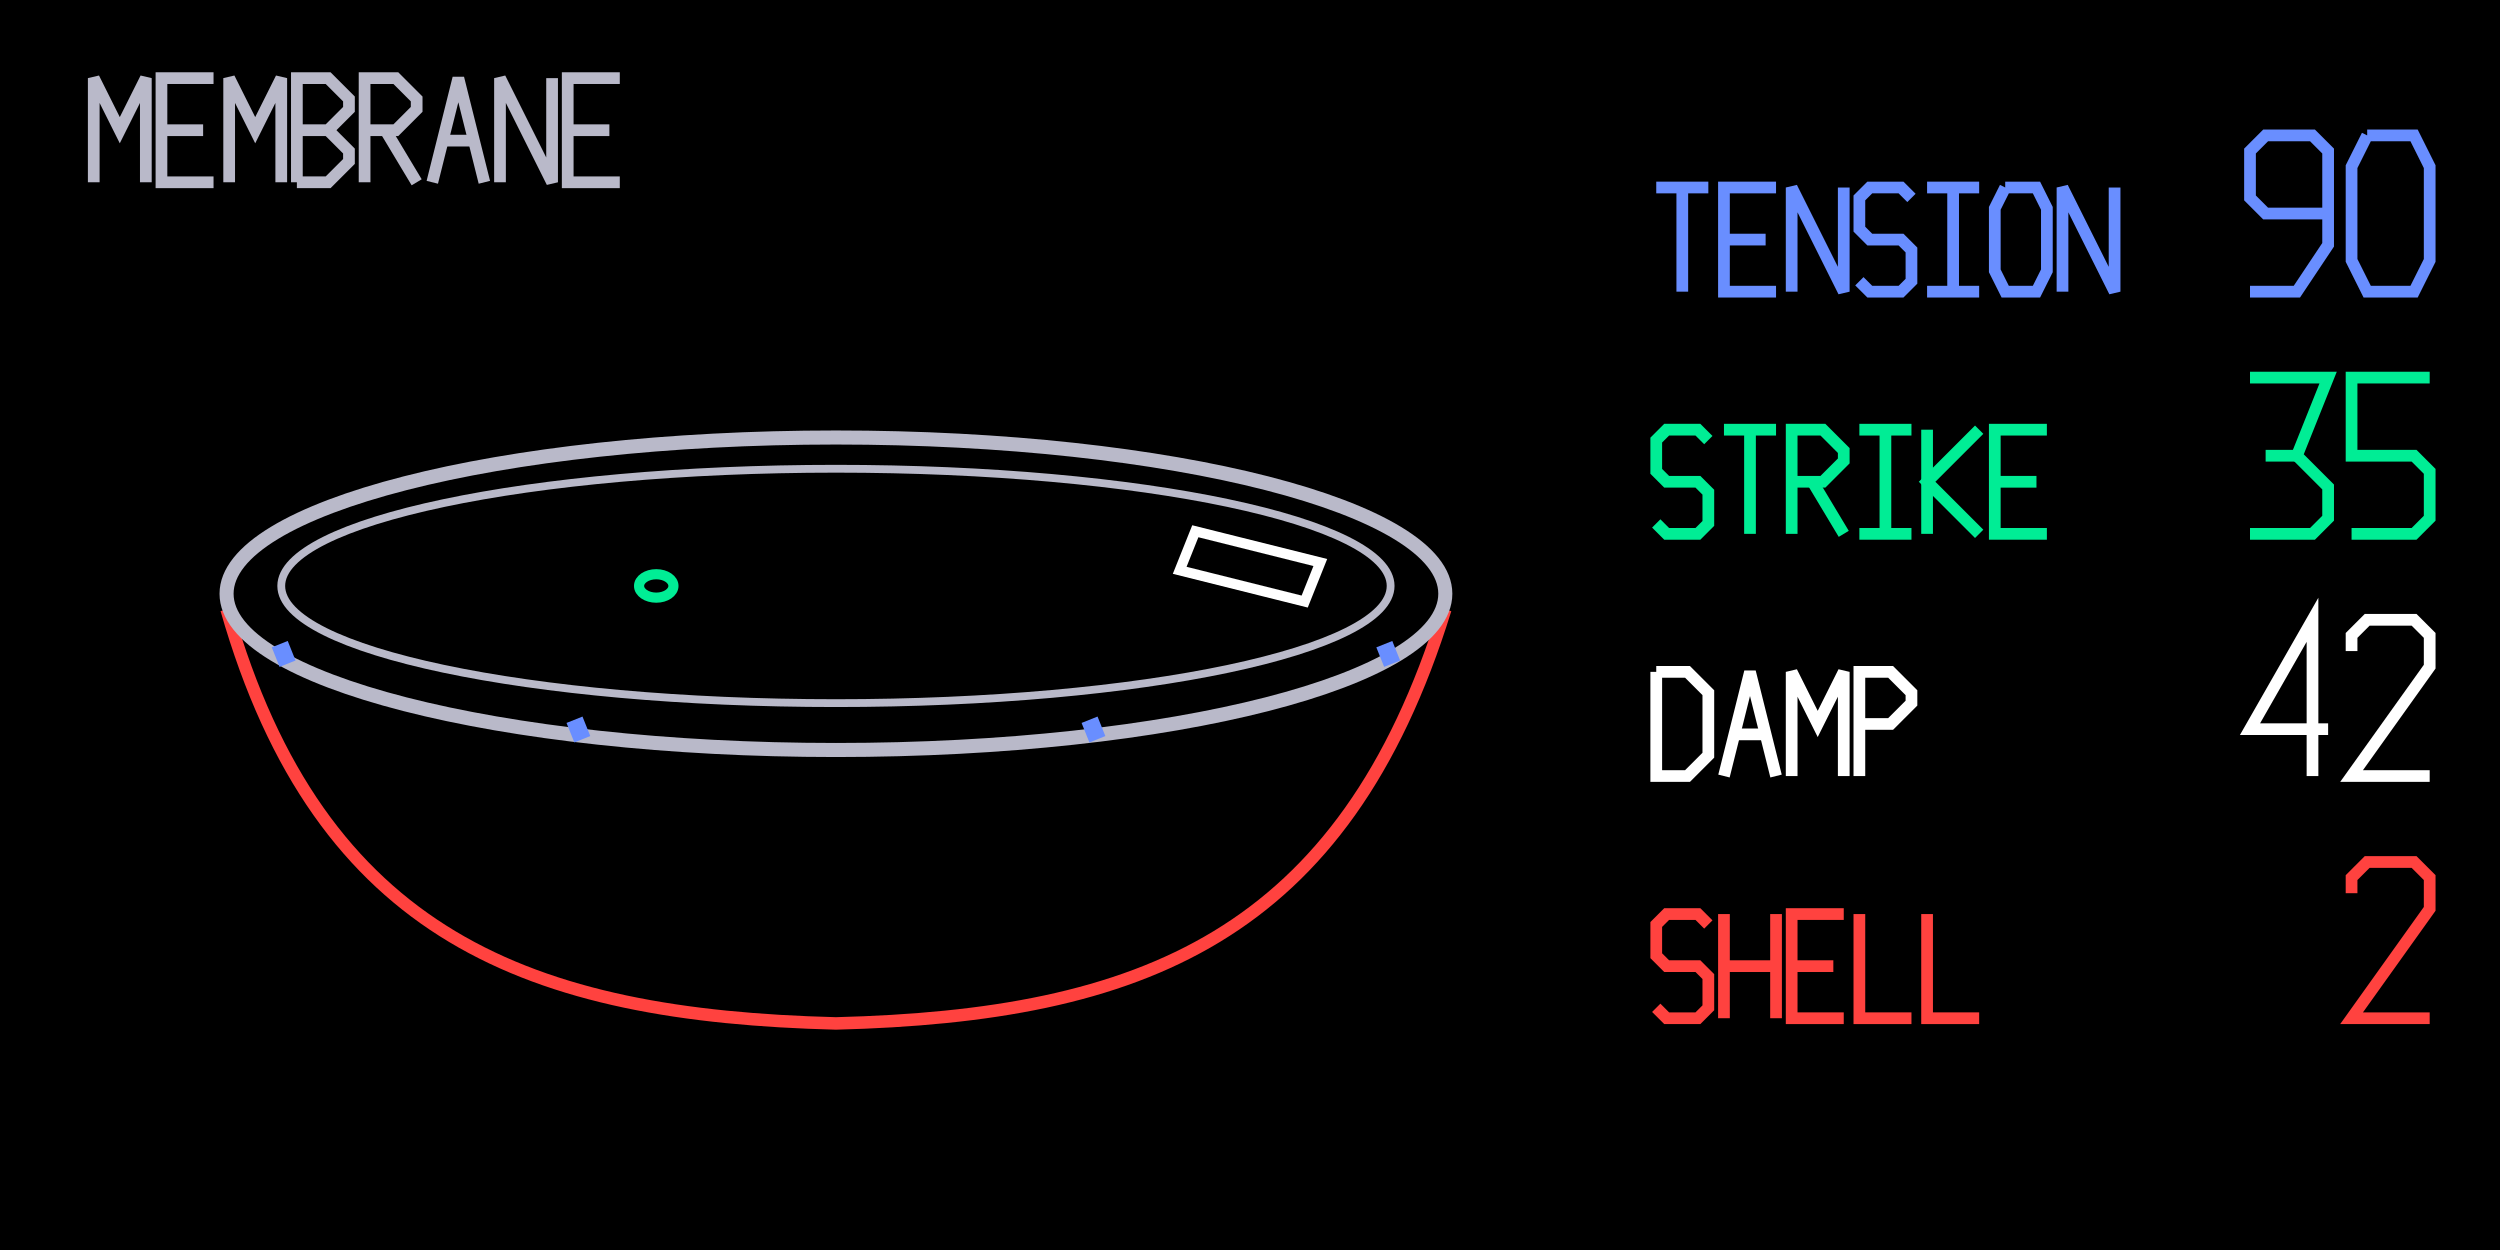
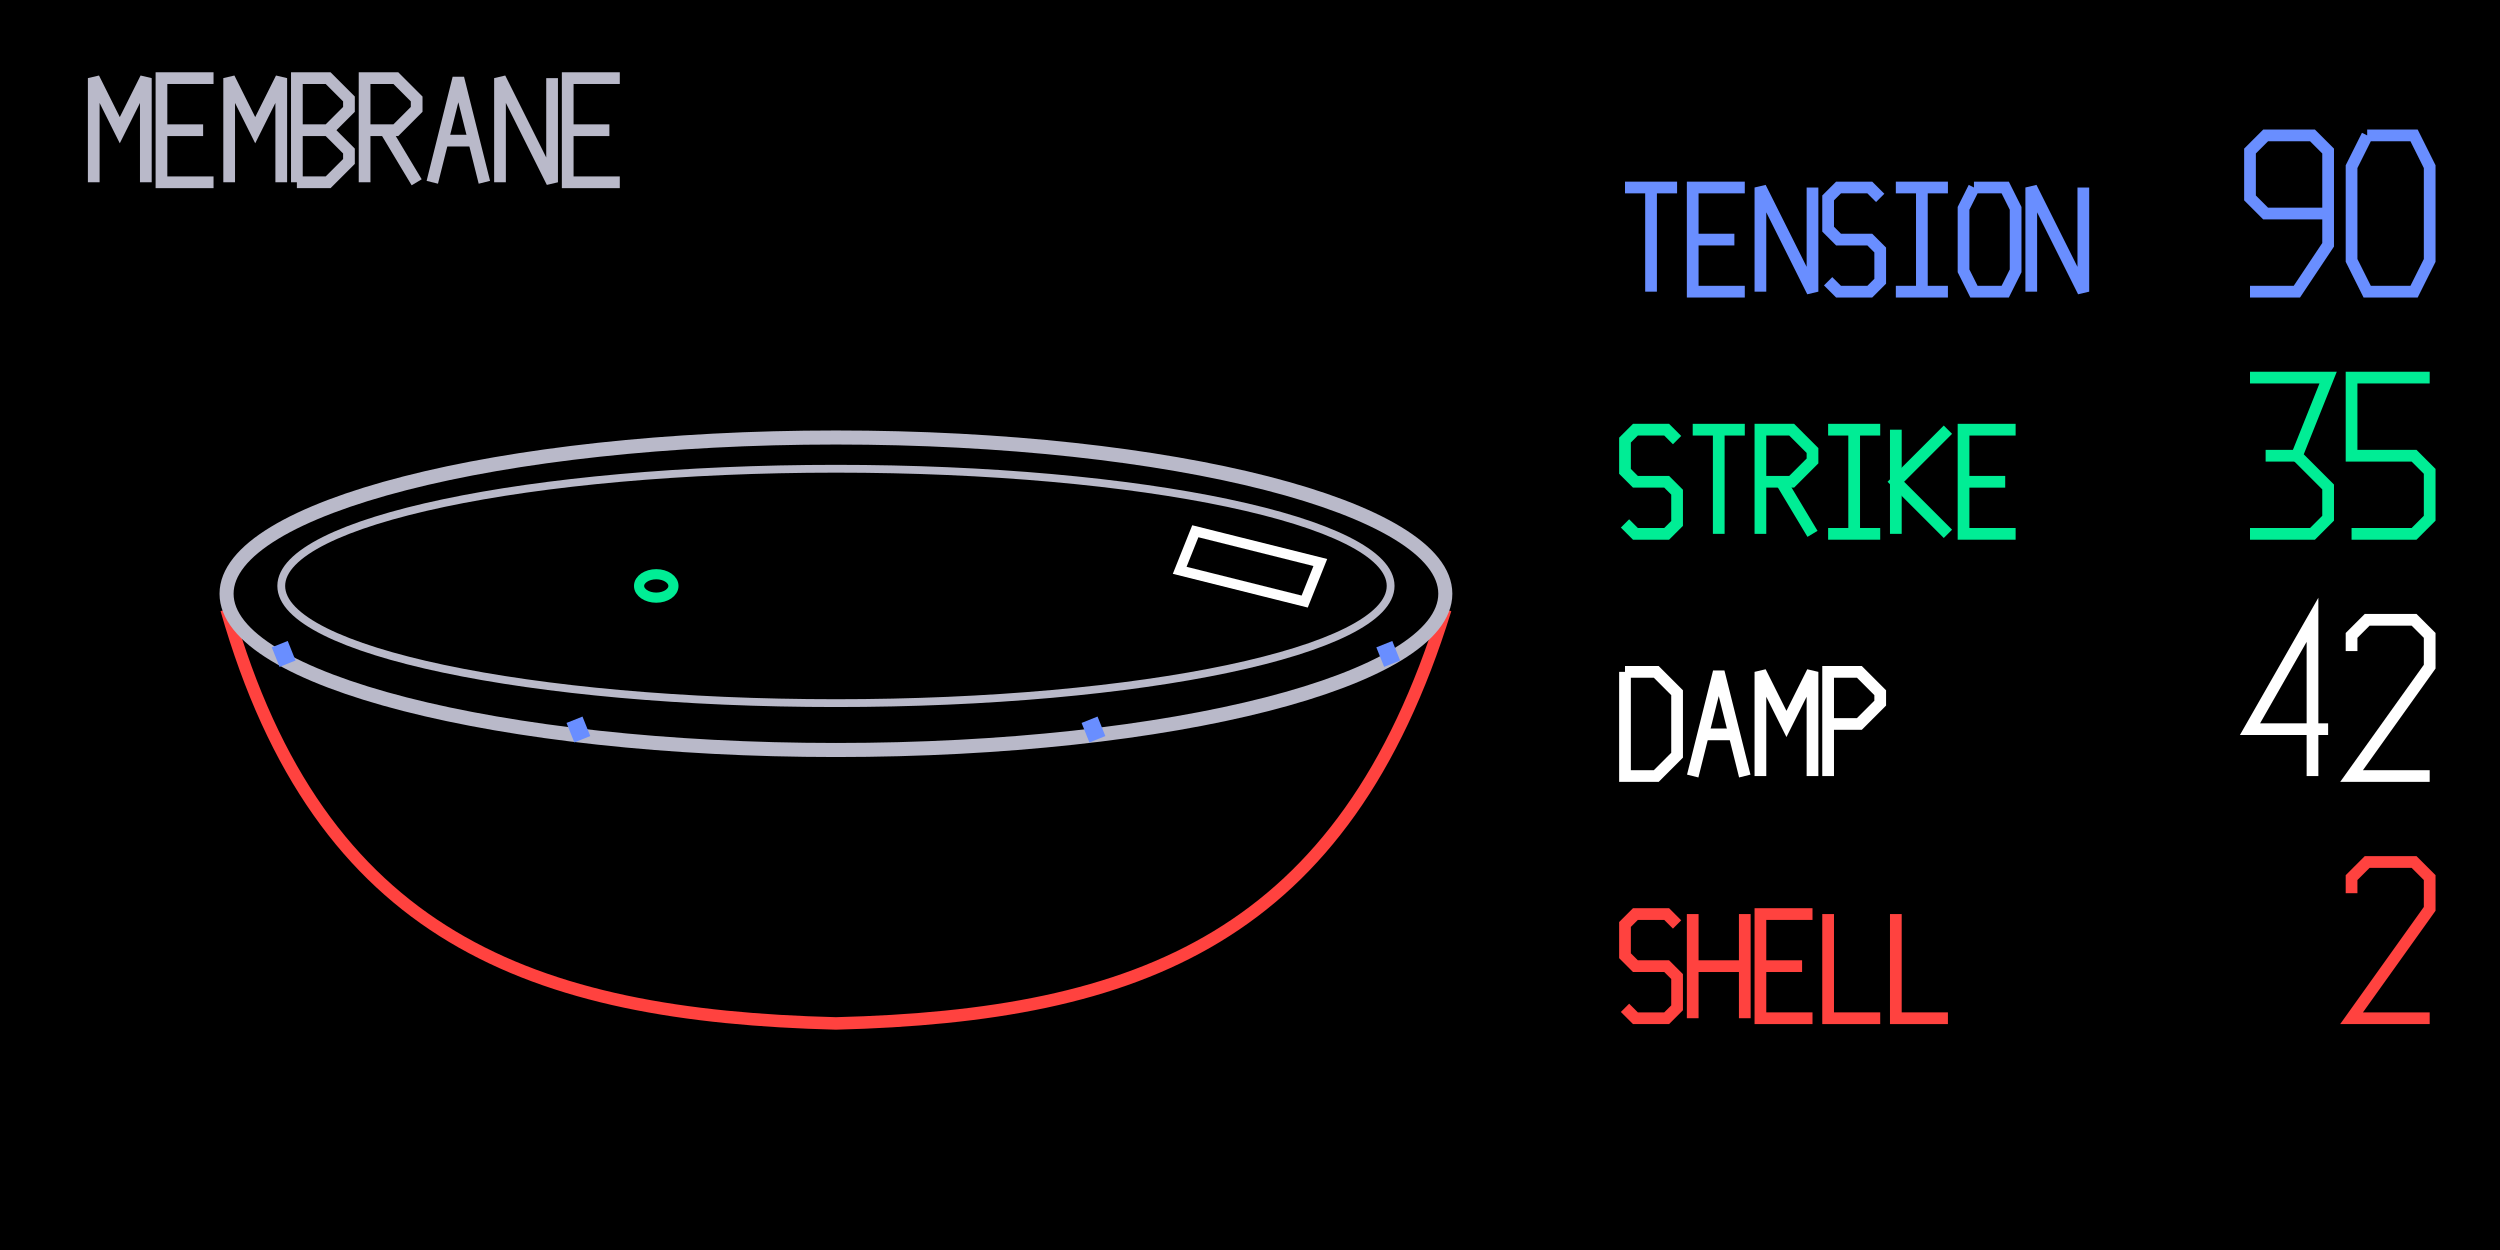
<svg xmlns="http://www.w3.org/2000/svg" width="320" height="160" viewBox="0 0 320 160">
  <rect x="0" y="0" width="320" height="160" fill="#000000" />
  <path id="instrument-0" d="M 12,23.333 L 12,10 L 15.333,16.667 L 18.667,10 L 18.667,23.333" fill="none" stroke="#b9b9c9" stroke-width="1.5" />
  <path id="instrument-1" d="M 27.333,10 L 20.667,10 L 20.667,23.333 L 27.333,23.333" fill="none" stroke="#b9b9c9" stroke-width="1.5" />
  <path id="instrument-2" d="M 20.667,16.667 L 26,16.667" fill="none" stroke="#b9b9c9" stroke-width="1.5" />
  <path id="instrument-3" d="M 29.333,23.333 L 29.333,10 L 32.667,16.667 L 36,10 L 36,23.333" fill="none" stroke="#b9b9c9" stroke-width="1.5" />
  <path id="instrument-4" d="M 38,23.333 L 38,10 L 42,10 L 44.667,12.667 L 44.667,14 L 42,16.667 L 38,16.667" fill="none" stroke="#b9b9c9" stroke-width="1.5" />
  <path id="instrument-5" d="M 42,16.667 L 44.667,19.333 L 44.667,20.667 L 42,23.333 L 38,23.333" fill="none" stroke="#b9b9c9" stroke-width="1.5" />
  <path id="instrument-6" d="M 46.667,23.333 L 46.667,10 L 50.667,10 L 53.333,12.667 L 53.333,14 L 50.667,16.667 L 46.667,16.667" fill="none" stroke="#b9b9c9" stroke-width="1.5" />
  <path id="instrument-7" d="M 49.333,16.667 L 53.333,23.333" fill="none" stroke="#b9b9c9" stroke-width="1.5" />
  <path id="instrument-8" d="M 55.333,23.333 L 58.667,10 L 62,23.333" fill="none" stroke="#b9b9c9" stroke-width="1.5" />
  <path id="instrument-9" d="M 56.667,18 L 60.667,18" fill="none" stroke="#b9b9c9" stroke-width="1.5" />
  <path id="instrument-10" d="M 64,23.333 L 64,10 L 70.667,23.333 L 70.667,10" fill="none" stroke="#b9b9c9" stroke-width="1.5" />
  <path id="instrument-11" d="M 79.333,10 L 72.667,10 L 72.667,23.333 L 79.333,23.333" fill="none" stroke="#b9b9c9" stroke-width="1.5" />
  <path id="instrument-12" d="M 72.667,16.667 L 78,16.667" fill="none" stroke="#b9b9c9" stroke-width="1.5" />
  <path id="shell-left" d="M 29 78 C 41 120 68 130 107 131 C 146 130 172 120 185 78" fill="#000000" stroke="#ff423f" stroke-width="1.6" />
  <path id="rim-outer" d="M 29 76 C 29 64.954 63.922 56 107 56 C 150.078 56 185 64.954 185 76 C 185 87.046 150.078 96 107 96 C 63.922 96 29 87.046 29 76 Z" fill="#000000" stroke="#b9b9c9" stroke-width="1.8" />
  <path id="skin" d="M 36 75 C 36 66.716 67.788 60 107 60 C 146.212 60 178 66.716 178 75 C 178 83.284 146.212 90 107 90 C 67.788 90 36 83.284 36 75 Z" fill="#000000" stroke="#b9b9c9" stroke-width="1" />
  <path id="tension-0" d="M 177.192,82.452 L 178.192,84.952" fill="none" stroke="#698eff" stroke-width="2.2" />
  <path id="tension-1" d="M 139.464,92.126 L 140.464,94.626" fill="none" stroke="#698eff" stroke-width="2.2" />
  <path id="tension-2" d="M 73.536,92.126 L 74.536,94.626" fill="none" stroke="#698eff" stroke-width="2.2" />
  <path id="tension-3" d="M 35.808,82.452 L 36.808,84.952" fill="none" stroke="#698eff" stroke-width="2.2" />
  <path id="strike-contact" d="M 81.8 75 C 81.8 74.172 82.785 73.5 84 73.5 C 85.215 73.5 86.2 74.172 86.2 75 C 86.2 75.828 85.215 76.5 84 76.5 C 82.785 76.5 81.8 75.828 81.8 75 Z" fill="#000000" stroke="#00ed95" stroke-width="1.3" />
  <path id="damping-contact" d="M 153 68 L 169 72 L 167 77 L 151 73 Z" fill="#000000" stroke="#ffffff" stroke-width="1.3" />
-   <path id="name-0-0" d="M 212,24 L 218.667,24" fill="none" stroke="#698eff" stroke-width="1.5" />
-   <path id="name-0-1" d="M 215.333,24 L 215.333,37.333" fill="none" stroke="#698eff" stroke-width="1.5" />
-   <path id="name-0-2" d="M 227.333,24 L 220.667,24 L 220.667,37.333 L 227.333,37.333" fill="none" stroke="#698eff" stroke-width="1.5" />
-   <path id="name-0-3" d="M 220.667,30.667 L 226,30.667" fill="none" stroke="#698eff" stroke-width="1.5" />
-   <path id="name-0-4" d="M 229.333,37.333 L 229.333,24 L 236,37.333 L 236,24" fill="none" stroke="#698eff" stroke-width="1.5" />
-   <path id="name-0-5" d="M 244.667,25.333 L 243.333,24 L 239.333,24 L 238,25.333 L 238,29.333 L 239.333,30.667 L 243.333,30.667 L 244.667,32 L 244.667,36 L 243.333,37.333 L 239.333,37.333 L 238,36" fill="none" stroke="#698eff" stroke-width="1.5" />
-   <path id="name-0-6" d="M 246.667,24 L 253.333,24" fill="none" stroke="#698eff" stroke-width="1.5" />
-   <path id="name-0-7" d="M 250,24 L 250,37.333" fill="none" stroke="#698eff" stroke-width="1.5" />
-   <path id="name-0-8" d="M 246.667,37.333 L 253.333,37.333" fill="none" stroke="#698eff" stroke-width="1.5" />
-   <path id="name-0-9" d="M 256.667,24 L 260.667,24 L 262,26.667 L 262,34.667 L 260.667,37.333 L 256.667,37.333 L 255.333,34.667 L 255.333,26.667 L 256.667,24" fill="none" stroke="#698eff" stroke-width="1.5" />
-   <path id="name-0-10" d="M 264,37.333 L 264,24 L 270.667,37.333 L 270.667,24" fill="none" stroke="#698eff" stroke-width="1.5" />
+   <path id="name-0-0" d="M 208,24 L 214.667,24" fill="none" stroke="#698eff" stroke-width="1.5" />
+   <path id="name-0-1" d="M 211.333,24 L 211.333,37.333" fill="none" stroke="#698eff" stroke-width="1.5" />
+   <path id="name-0-2" d="M 223.333,24 L 216.667,24 L 216.667,37.333 L 223.333,37.333" fill="none" stroke="#698eff" stroke-width="1.5" />
+   <path id="name-0-3" d="M 216.667,30.667 L 222,30.667" fill="none" stroke="#698eff" stroke-width="1.5" />
+   <path id="name-0-4" d="M 225.333,37.333 L 225.333,24 L 232,37.333 L 232,24" fill="none" stroke="#698eff" stroke-width="1.5" />
+   <path id="name-0-5" d="M 240.667,25.333 L 239.333,24 L 235.333,24 L 234,25.333 L 234,29.333 L 235.333,30.667 L 239.333,30.667 L 240.667,32 L 240.667,36 L 239.333,37.333 L 235.333,37.333 L 234,36" fill="none" stroke="#698eff" stroke-width="1.5" />
+   <path id="name-0-6" d="M 242.667,24 L 249.333,24" fill="none" stroke="#698eff" stroke-width="1.5" />
+   <path id="name-0-7" d="M 246,24 L 246,37.333" fill="none" stroke="#698eff" stroke-width="1.5" />
+   <path id="name-0-8" d="M 242.667,37.333 L 249.333,37.333" fill="none" stroke="#698eff" stroke-width="1.5" />
+   <path id="name-0-9" d="M 252.667,24 L 256.667,24 L 258,26.667 L 258,34.667 L 256.667,37.333 L 252.667,37.333 L 251.333,34.667 L 251.333,26.667 L 252.667,24" fill="none" stroke="#698eff" stroke-width="1.5" />
+   <path id="name-0-10" d="M 260,37.333 L 260,24 L 266.667,37.333 L 266.667,24" fill="none" stroke="#698eff" stroke-width="1.5" />
  <path id="value-0-0" d="M 298,27.333 L 290,27.333 L 288,25.333 L 288,19.333 L 290,17.333 L 296,17.333 L 298,19.333 L 298,31.333 L 294,37.333 L 288,37.333" fill="none" stroke="#698eff" stroke-width="1.5" />
  <path id="value-0-1" d="M 303,17.333 L 309,17.333 L 311,21.333 L 311,33.333 L 309,37.333 L 303,37.333 L 301,33.333 L 301,21.333 L 303,17.333" fill="none" stroke="#698eff" stroke-width="1.5" />
-   <path id="name-1-0" d="M 218.667,56.333 L 217.333,55 L 213.333,55 L 212,56.333 L 212,60.333 L 213.333,61.667 L 217.333,61.667 L 218.667,63 L 218.667,67 L 217.333,68.333 L 213.333,68.333 L 212,67" fill="none" stroke="#00ed95" stroke-width="1.5" />
-   <path id="name-1-1" d="M 220.667,55 L 227.333,55" fill="none" stroke="#00ed95" stroke-width="1.5" />
-   <path id="name-1-2" d="M 224,55 L 224,68.333" fill="none" stroke="#00ed95" stroke-width="1.5" />
-   <path id="name-1-3" d="M 229.333,68.333 L 229.333,55 L 233.333,55 L 236,57.667 L 236,59 L 233.333,61.667 L 229.333,61.667" fill="none" stroke="#00ed95" stroke-width="1.5" />
-   <path id="name-1-4" d="M 232,61.667 L 236,68.333" fill="none" stroke="#00ed95" stroke-width="1.5" />
-   <path id="name-1-5" d="M 238,55 L 244.667,55" fill="none" stroke="#00ed95" stroke-width="1.5" />
-   <path id="name-1-6" d="M 241.333,55 L 241.333,68.333" fill="none" stroke="#00ed95" stroke-width="1.5" />
-   <path id="name-1-7" d="M 238,68.333 L 244.667,68.333" fill="none" stroke="#00ed95" stroke-width="1.5" />
-   <path id="name-1-8" d="M 246.667,55 L 246.667,68.333" fill="none" stroke="#00ed95" stroke-width="1.5" />
-   <path id="name-1-9" d="M 253.333,55 L 246.667,61.667 L 253.333,68.333" fill="none" stroke="#00ed95" stroke-width="1.5" />
-   <path id="name-1-10" d="M 262,55 L 255.333,55 L 255.333,68.333 L 262,68.333" fill="none" stroke="#00ed95" stroke-width="1.5" />
-   <path id="name-1-11" d="M 255.333,61.667 L 260.667,61.667" fill="none" stroke="#00ed95" stroke-width="1.5" />
+   <path id="name-1-0" d="M 214.667,56.333 L 213.333,55 L 209.333,55 L 208,56.333 L 208,60.333 L 209.333,61.667 L 213.333,61.667 L 214.667,63 L 214.667,67 L 213.333,68.333 L 209.333,68.333 L 208,67" fill="none" stroke="#00ed95" stroke-width="1.5" />
+   <path id="name-1-1" d="M 216.667,55 L 223.333,55" fill="none" stroke="#00ed95" stroke-width="1.5" />
+   <path id="name-1-2" d="M 220,55 L 220,68.333" fill="none" stroke="#00ed95" stroke-width="1.5" />
+   <path id="name-1-3" d="M 225.333,68.333 L 225.333,55 L 229.333,55 L 232,57.667 L 232,59 L 229.333,61.667 L 225.333,61.667" fill="none" stroke="#00ed95" stroke-width="1.5" />
+   <path id="name-1-4" d="M 228,61.667 L 232,68.333" fill="none" stroke="#00ed95" stroke-width="1.5" />
+   <path id="name-1-5" d="M 234,55 L 240.667,55" fill="none" stroke="#00ed95" stroke-width="1.5" />
+   <path id="name-1-6" d="M 237.333,55 L 237.333,68.333" fill="none" stroke="#00ed95" stroke-width="1.5" />
+   <path id="name-1-7" d="M 234,68.333 L 240.667,68.333" fill="none" stroke="#00ed95" stroke-width="1.5" />
+   <path id="name-1-8" d="M 242.667,55 L 242.667,68.333" fill="none" stroke="#00ed95" stroke-width="1.5" />
+   <path id="name-1-9" d="M 249.333,55 L 242.667,61.667 L 249.333,68.333" fill="none" stroke="#00ed95" stroke-width="1.5" />
+   <path id="name-1-10" d="M 258,55 L 251.333,55 L 251.333,68.333 L 258,68.333" fill="none" stroke="#00ed95" stroke-width="1.5" />
+   <path id="name-1-11" d="M 251.333,61.667 L 256.667,61.667" fill="none" stroke="#00ed95" stroke-width="1.5" />
  <path id="value-1-0" d="M 288,48.333 L 298,48.333 L 294,58.333 L 298,62.333 L 298,66.333 L 296,68.333 L 288,68.333" fill="none" stroke="#00ed95" stroke-width="1.5" />
  <path id="value-1-1" d="M 290,58.333 L 294,58.333" fill="none" stroke="#00ed95" stroke-width="1.5" />
  <path id="value-1-2" d="M 311,48.333 L 301,48.333 L 301,58.333 L 309,58.333 L 311,60.333 L 311,66.333 L 309,68.333 L 301,68.333" fill="none" stroke="#00ed95" stroke-width="1.5" />
-   <path id="name-2-0" d="M 212,86 L 216,86 L 218.667,88.667 L 218.667,96.667 L 216,99.333 L 212,99.333 L 212,86" fill="none" stroke="#ffffff" stroke-width="1.5" />
-   <path id="name-2-1" d="M 220.667,99.333 L 224,86 L 227.333,99.333" fill="none" stroke="#ffffff" stroke-width="1.5" />
-   <path id="name-2-2" d="M 222,94 L 226,94" fill="none" stroke="#ffffff" stroke-width="1.5" />
-   <path id="name-2-3" d="M 229.333,99.333 L 229.333,86 L 232.667,92.667 L 236,86 L 236,99.333" fill="none" stroke="#ffffff" stroke-width="1.5" />
-   <path id="name-2-4" d="M 238,99.333 L 238,86 L 242,86 L 244.667,88.667 L 244.667,90 L 242,92.667 L 238,92.667" fill="none" stroke="#ffffff" stroke-width="1.5" />
+   <path id="name-2-0" d="M 208,86 L 212,86 L 214.667,88.667 L 214.667,96.667 L 212,99.333 L 208,99.333 L 208,86" fill="none" stroke="#ffffff" stroke-width="1.5" />
+   <path id="name-2-1" d="M 216.667,99.333 L 220,86 L 223.333,99.333" fill="none" stroke="#ffffff" stroke-width="1.5" />
+   <path id="name-2-2" d="M 218,94 L 222,94" fill="none" stroke="#ffffff" stroke-width="1.5" />
+   <path id="name-2-3" d="M 225.333,99.333 L 225.333,86 L 228.667,92.667 L 232,86 L 232,99.333" fill="none" stroke="#ffffff" stroke-width="1.5" />
+   <path id="name-2-4" d="M 234,99.333 L 234,86 L 238,86 L 240.667,88.667 L 240.667,90 L 238,92.667 L 234,92.667" fill="none" stroke="#ffffff" stroke-width="1.5" />
  <path id="value-2-0" d="M 296,99.333 L 296,79.333 L 288,93.333 L 298,93.333" fill="none" stroke="#ffffff" stroke-width="1.5" />
  <path id="value-2-1" d="M 301,83.333 L 301,81.333 L 303,79.333 L 309,79.333 L 311,81.333 L 311,85.333 L 301,99.333 L 311,99.333" fill="none" stroke="#ffffff" stroke-width="1.5" />
-   <path id="name-3-0" d="M 218.667,118.333 L 217.333,117 L 213.333,117 L 212,118.333 L 212,122.333 L 213.333,123.667 L 217.333,123.667 L 218.667,125 L 218.667,129 L 217.333,130.333 L 213.333,130.333 L 212,129" fill="none" stroke="#ff423f" stroke-width="1.5" />
-   <path id="name-3-1" d="M 220.667,117 L 220.667,130.333" fill="none" stroke="#ff423f" stroke-width="1.5" />
-   <path id="name-3-2" d="M 227.333,117 L 227.333,130.333" fill="none" stroke="#ff423f" stroke-width="1.5" />
-   <path id="name-3-3" d="M 220.667,123.667 L 227.333,123.667" fill="none" stroke="#ff423f" stroke-width="1.5" />
-   <path id="name-3-4" d="M 236,117 L 229.333,117 L 229.333,130.333 L 236,130.333" fill="none" stroke="#ff423f" stroke-width="1.5" />
-   <path id="name-3-5" d="M 229.333,123.667 L 234.667,123.667" fill="none" stroke="#ff423f" stroke-width="1.5" />
-   <path id="name-3-6" d="M 238,117 L 238,130.333 L 244.667,130.333" fill="none" stroke="#ff423f" stroke-width="1.5" />
-   <path id="name-3-7" d="M 246.667,117 L 246.667,130.333 L 253.333,130.333" fill="none" stroke="#ff423f" stroke-width="1.5" />
+   <path id="name-3-0" d="M 214.667,118.333 L 213.333,117 L 209.333,117 L 208,118.333 L 208,122.333 L 209.333,123.667 L 213.333,123.667 L 214.667,125 L 214.667,129 L 213.333,130.333 L 209.333,130.333 L 208,129" fill="none" stroke="#ff423f" stroke-width="1.5" />
+   <path id="name-3-1" d="M 216.667,117 L 216.667,130.333" fill="none" stroke="#ff423f" stroke-width="1.5" />
+   <path id="name-3-2" d="M 223.333,117 L 223.333,130.333" fill="none" stroke="#ff423f" stroke-width="1.5" />
+   <path id="name-3-3" d="M 216.667,123.667 L 223.333,123.667" fill="none" stroke="#ff423f" stroke-width="1.5" />
+   <path id="name-3-4" d="M 232,117 L 225.333,117 L 225.333,130.333 L 232,130.333" fill="none" stroke="#ff423f" stroke-width="1.5" />
+   <path id="name-3-5" d="M 225.333,123.667 L 230.667,123.667" fill="none" stroke="#ff423f" stroke-width="1.5" />
+   <path id="name-3-6" d="M 234,117 L 234,130.333 L 240.667,130.333" fill="none" stroke="#ff423f" stroke-width="1.5" />
+   <path id="name-3-7" d="M 242.667,117 L 242.667,130.333 L 249.333,130.333" fill="none" stroke="#ff423f" stroke-width="1.5" />
  <path id="value-3-0" d="M 301,114.333 L 301,112.333 L 303,110.333 L 309,110.333 L 311,112.333 L 311,116.333 L 301,130.333 L 311,130.333" fill="none" stroke="#ff423f" stroke-width="1.5" />
</svg>
